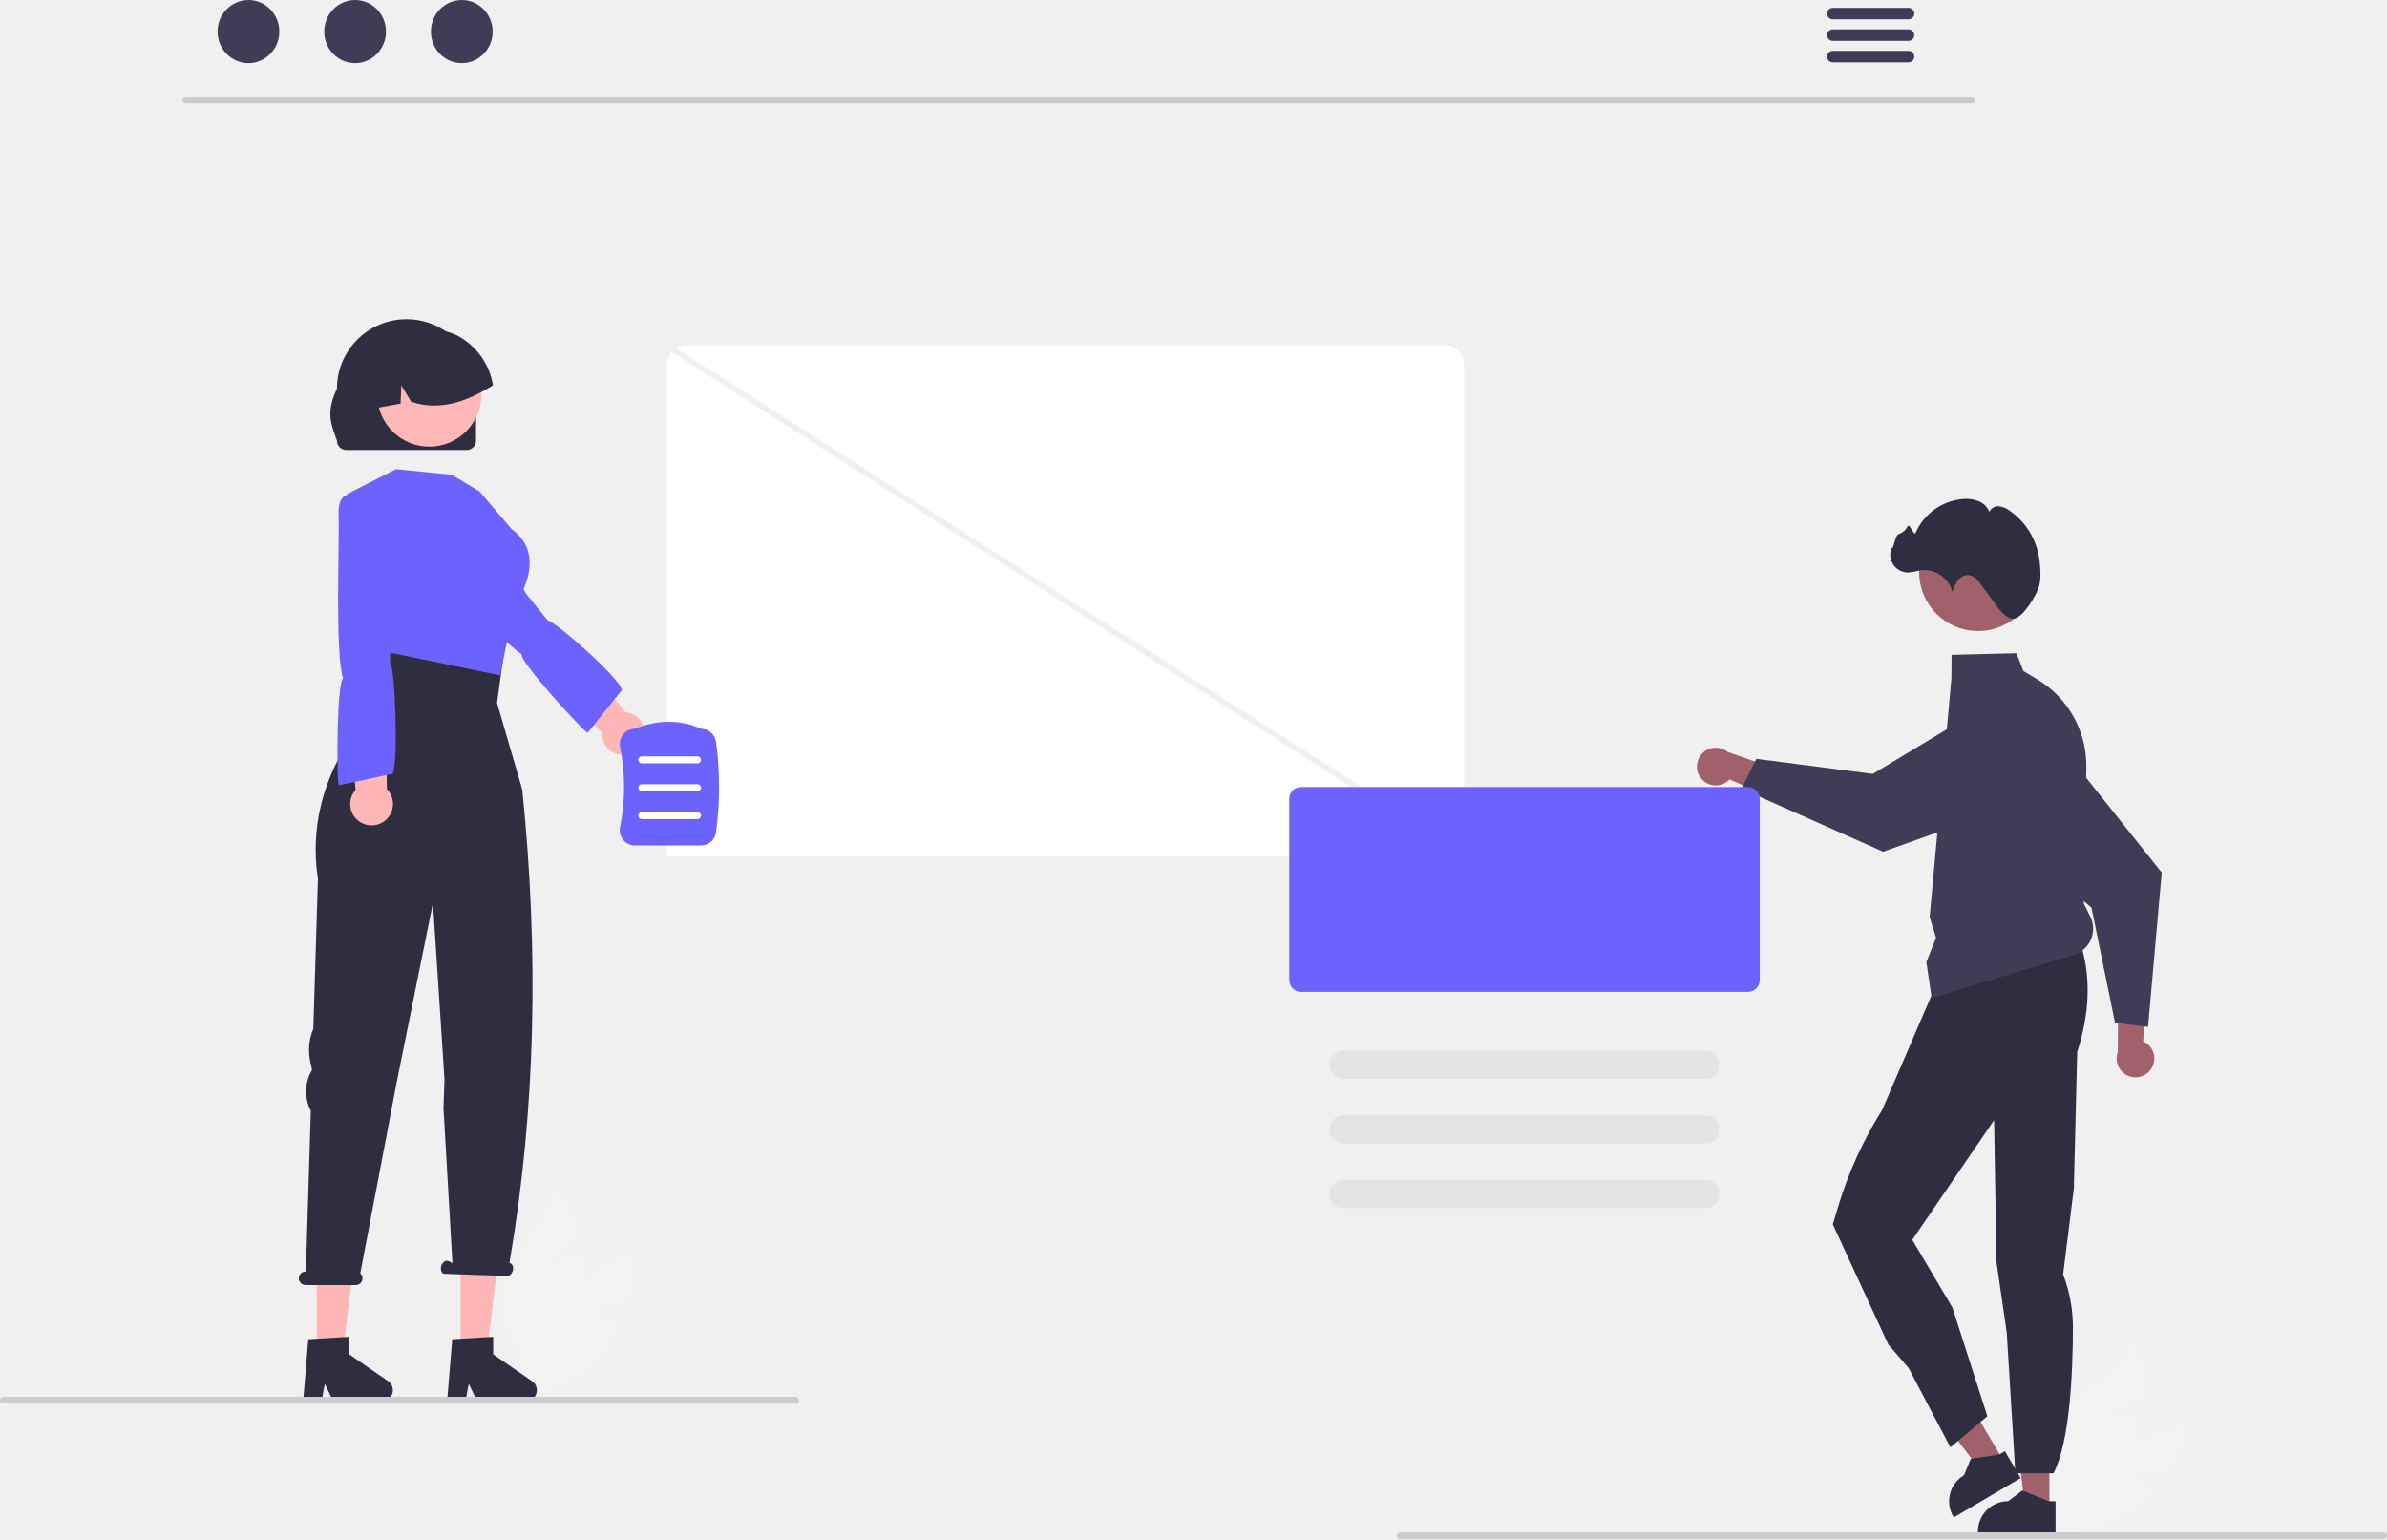
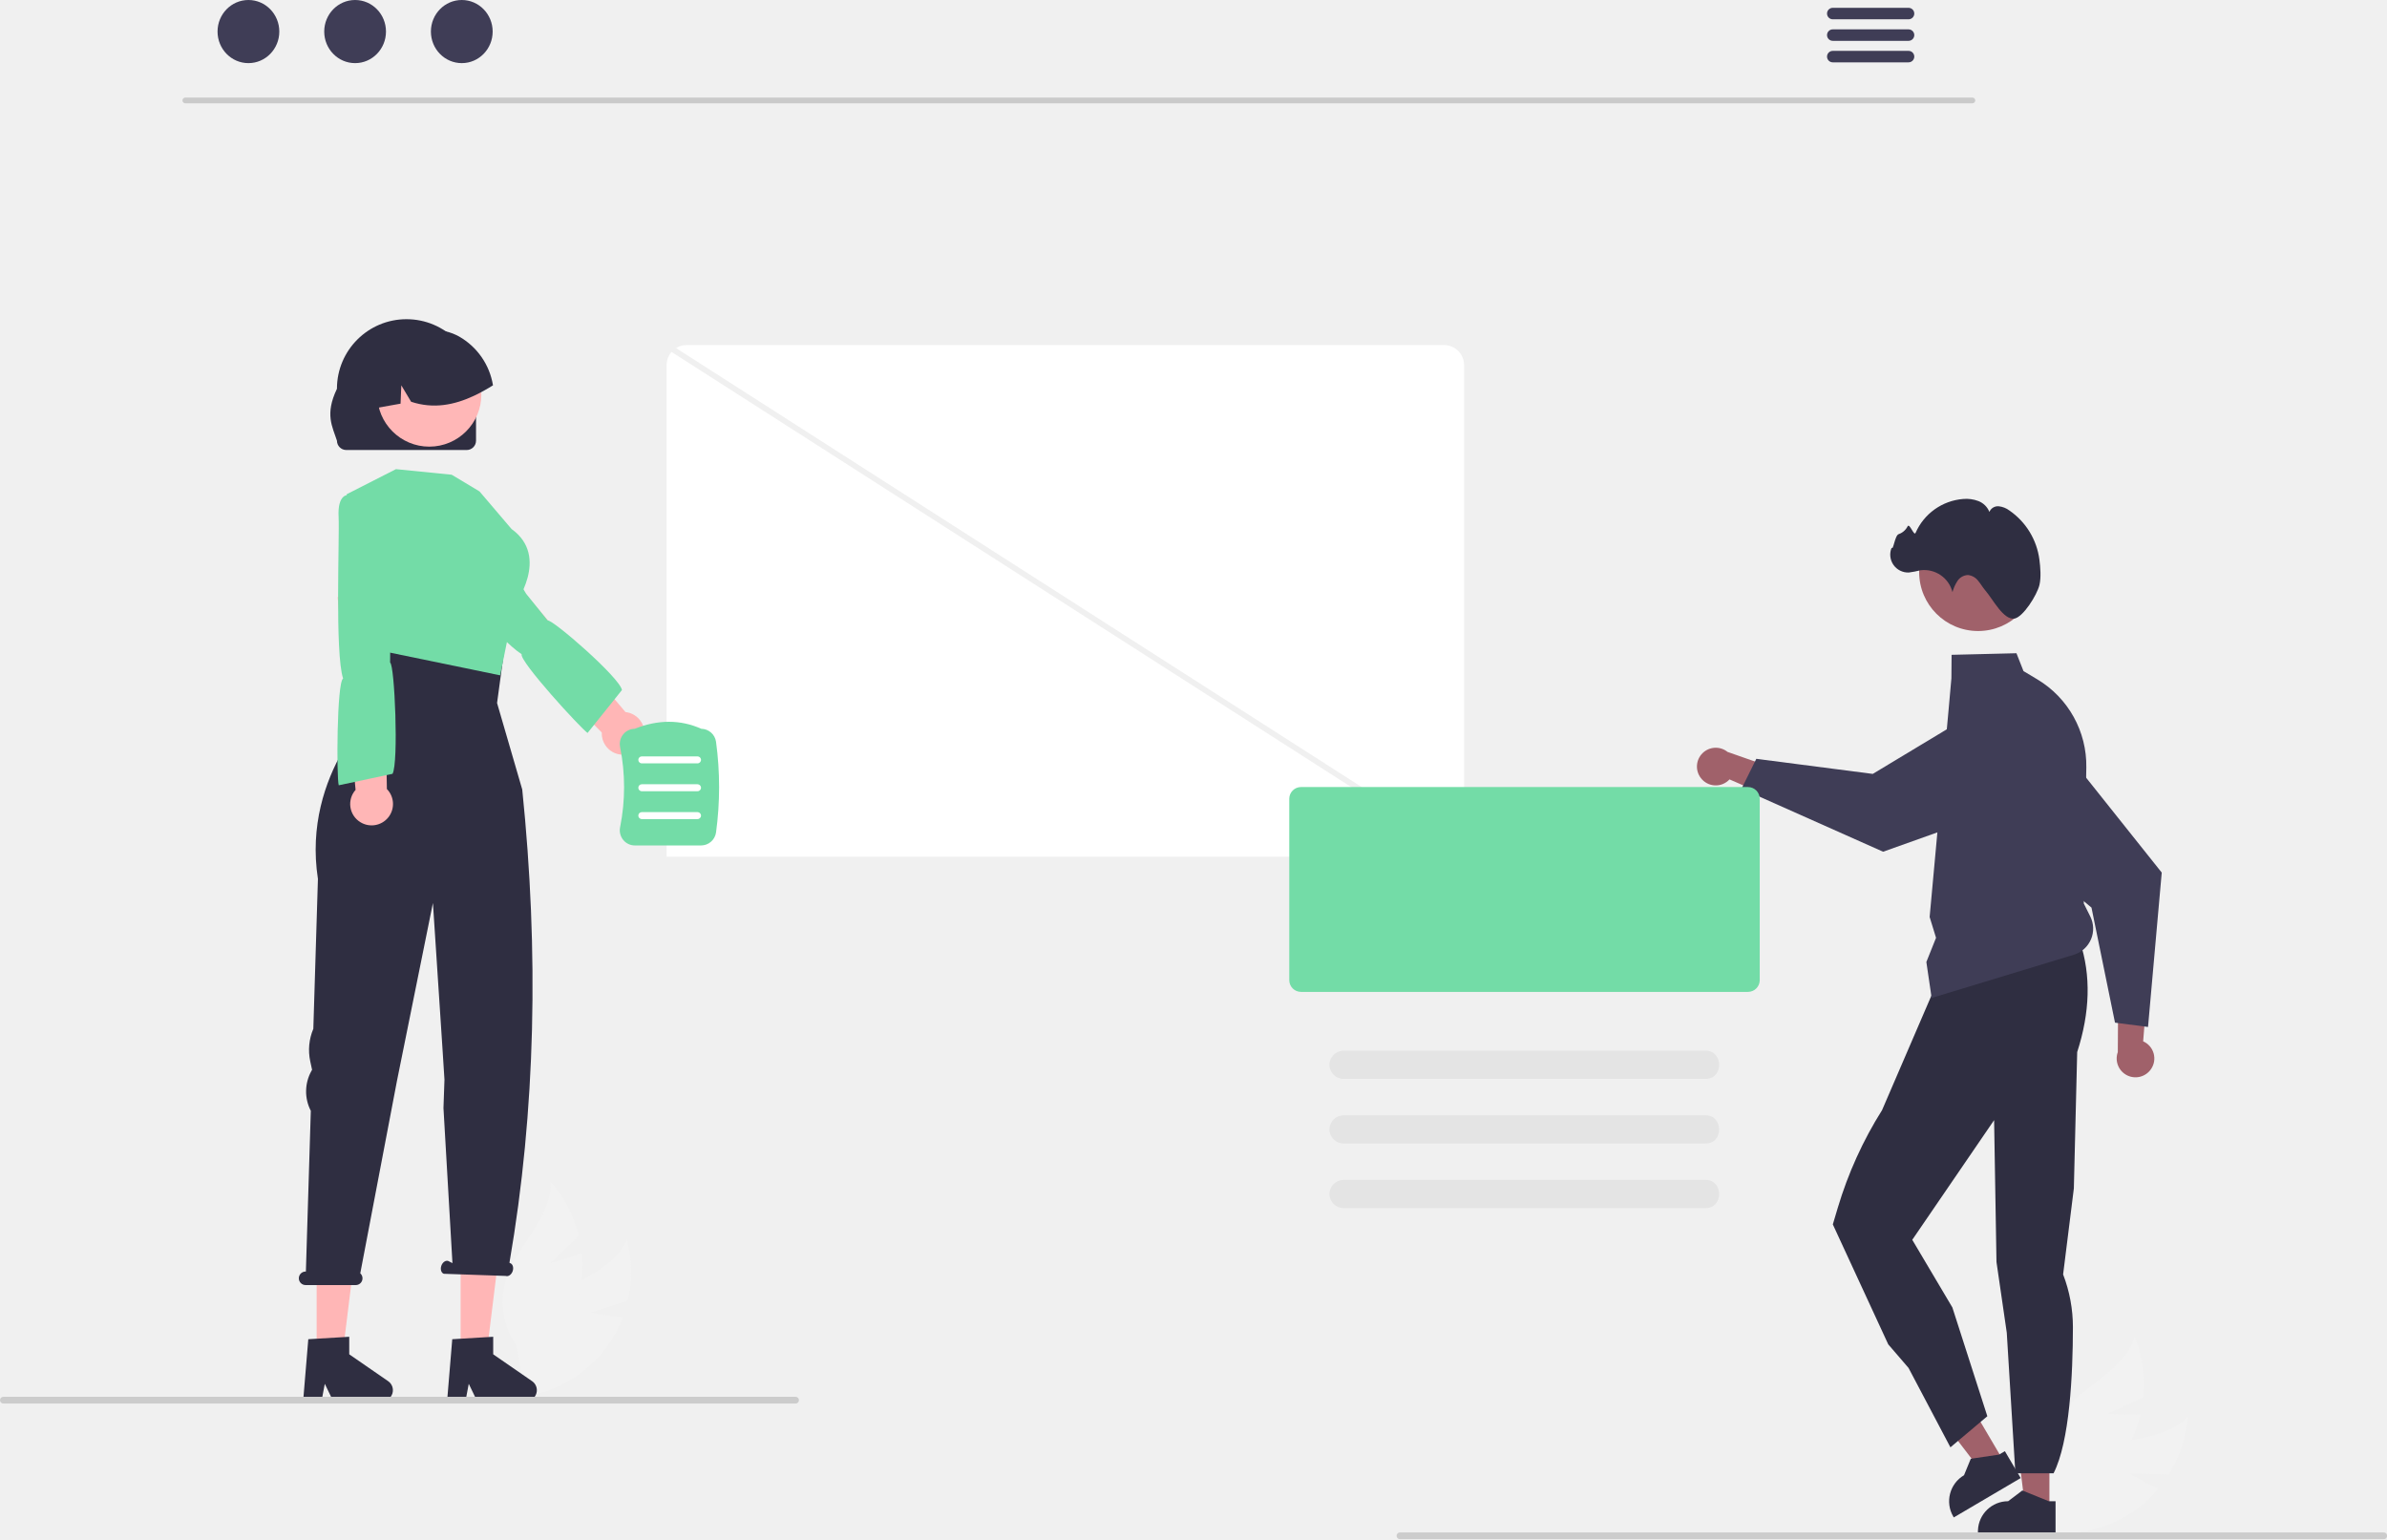
<svg xmlns="http://www.w3.org/2000/svg" data-name="Layer 1" width="844.521" height="544.595" viewBox="0 0 844.521 544.595">
  <path d="M931.141,699.039l13.887.366a44.822,44.822,0,0,0,6.757-20.48c-8.899,9.436-24.595,7.065-36.088,13.075a26.961,26.961,0,0,0-13.825,18.84l-5.726,8.018a45.177,45.177,0,0,0,37.191-6.91,43.639,43.639,0,0,0,8-7.473C936.185,702.091,931.141,699.039,931.141,699.039Z" transform="translate(-177.7395 -177.7025)" fill="#f2f2f2" />
  <path d="M923.491,677.894l12.592-5.866a44.822,44.822,0,0,0-3.086-21.344c-3.757,12.414-18.863,17.292-26.469,27.797a26.961,26.961,0,0,0-3.972,23.029l-1.549,9.73A45.177,45.177,0,0,0,931.213,688.469a43.638,43.638,0,0,0,3.828-10.257C929.368,678.377,923.491,677.894,923.491,677.894Z" transform="translate(-177.7395 -177.7025)" fill="#f2f2f2" />
  <polygon points="725.084 533.946 716.566 533.946 712.514 501.092 725.085 501.092 725.084 533.946" fill="#a0616a" />
  <path d="M902.596,708.865l-9.088-3.692-.268-.11-5.019,3.802a10.685,10.685,0,0,0-10.676,10.223c-.014.151-.014.309-.014.467v.351h27.465v-11.041Z" transform="translate(-177.7395 -177.7025)" fill="#2f2e41" />
  <polygon points="708.863 516.955 701.522 521.275 681.367 495.014 692.202 488.639 708.863 516.955" fill="#a0616a" />
  <path d="M891.672,698.986l-.997-1.698-3.609-6.132-1.877,1.107-.192.11-9.707,1.43-.289.041-2.392,5.823A10.69,10.69,0,0,0,868.814,714.303l.179.296,23.67-13.928Z" transform="translate(-177.7395 -177.7025)" fill="#2f2e41" />
  <path d="M913.611,510.797c3.994,12.044,3.571,25.118-.96,39.15l-1.183,48.236L907.67,628.61a52.099,52.099,0,0,1,3.467,18.681c-.016,16.741-1.142,40.525-6.849,51.698H890.782l-3.049-49.755-3.638-25.016-.449-26.807-.391-23.38-14.685,21.474-14.27,20.867,14.184,23.925,12.374,38.498-13.062,11-14.818-28.092-7.181-8.344-19.604-42.438,1.762-5.909a139.784,139.784,0,0,1,15.663-34.532l0,0,19.499-45.257Z" transform="translate(-177.7395 -177.7025)" fill="#2f2e41" />
  <path d="M688.662,519.797H420.652a8.076,8.076,0,0,1-8.066-8.066V306.863a8.075,8.075,0,0,1,8.066-8.066H688.662a8.075,8.075,0,0,1,8.066,8.066V511.73A8.076,8.076,0,0,1,688.662,519.797Z" transform="translate(-177.7395 -177.7025)" fill="#fff" />
  <path d="M688.662,520.797H420.653a9.077,9.077,0,0,1-9.066-9.066V306.863a9.077,9.077,0,0,1,9.066-9.066H688.662a9.077,9.077,0,0,1,9.066,9.066V511.73A9.077,9.077,0,0,1,688.662,520.797Zm-268.01-221a7.074,7.074,0,0,0-7.066,7.066V511.73a7.074,7.074,0,0,0,7.066,7.066H688.662a7.074,7.074,0,0,0,7.066-7.066V306.863a7.074,7.074,0,0,0-7.066-7.066Z" transform="translate(-177.7395 -177.7025)" fill="#f0f0f0" />
  <path d="M413.205,480.797V511.73a7.458,7.458,0,0,0,7.447,7.447H688.663a7.458,7.458,0,0,0,7.447-7.447V480.797Z" transform="translate(-177.7395 -177.7025)" fill="#f0f0f0" />
  <rect x="554.651" y="224.09" width="2" height="333.56" transform="translate(-250.8754 470.373) rotate(-57.37135)" fill="#f0f0f0" />
  <path d="M875.601,214.255H243.278a1.016,1.016,0,0,1,0-2.031H875.601a1.016,1.016,0,0,1,0,2.031Z" transform="translate(-177.7395 -177.7025)" fill="#cacaca" />
  <ellipse cx="87.893" cy="11.169" rx="10.925" ry="11.169" fill="#3f3d56" />
  <ellipse cx="125.636" cy="11.169" rx="10.925" ry="11.169" fill="#3f3d56" />
  <ellipse cx="163.378" cy="11.169" rx="10.925" ry="11.169" fill="#3f3d56" />
  <path d="M852.984,180.471h-26.81a2.03,2.03,0,0,0,0,4.06h26.81a2.03,2.03,0,0,0,0-4.06Z" transform="translate(-177.7395 -177.7025)" fill="#3f3d56" />
  <path d="M852.984,188.091h-26.81a2.03,2.03,0,0,0,0,4.06h26.81a2.03,2.03,0,0,0,0-4.06Z" transform="translate(-177.7395 -177.7025)" fill="#3f3d56" />
  <path d="M852.984,195.701h-26.81a2.03,2.03,0,0,0,0,4.06h26.81a2.03,2.03,0,0,0,0-4.06Z" transform="translate(-177.7395 -177.7025)" fill="#3f3d56" />
  <path d="M779.503,452.989a6.618,6.618,0,0,0,10.136.478l21.566,9.379-2.101-12.039-20.157-7.061a6.653,6.653,0,0,0-9.444,9.243Z" transform="translate(-177.7395 -177.7025)" fill="#a0616a" />
  <path d="M799.125,446.188l41.197,5.339,42.485-25.593a18.784,18.784,0,0,1,26.807,8.35h0a18.804,18.804,0,0,1-8.433,24.393l-57.089,20.344-.107.038L793.894,456.748Z" transform="translate(-177.7395 -177.7025)" fill="#3f3d56" />
  <path d="M859.287,518.079l3.424-8.561-2.265-7.36,6.71-73.361h0l.991-11.118.067-8.288,22.946-.56L893.65,415.15l4.924,2.944a35.646,35.646,0,0,1,17.307,31.181l-.889,48.121,2.29,4.58a9.638,9.638,0,0,1-5.68,13.49l-50.444,15.331Z" transform="translate(-177.7395 -177.7025)" fill="#3f3d56" />
  <circle cx="699.848" cy="202.421" r="20.849" fill="#a0616a" />
  <path d="M899.297,384.669c.622-2.62.336-6.306-.015-8.944a25.035,25.035,0,0,0-10.596-17.384,7.633,7.633,0,0,0-3.802-1.511,3.282,3.282,0,0,0-3.3,1.996,6.842,6.842,0,0,0-3.86-3.828,12.058,12.058,0,0,0-5.494-.74,20.08,20.08,0,0,0-16.752,11.975c-.557,1.323-2.112-3.564-2.818-2.314a5.557,5.557,0,0,1-3.151,2.769c-1.383.386-1.944,6.082-2.488,4.754a6.332,6.332,0,0,0,6.053,8.829,34.87,34.87,0,0,0,4.143-.793,10.329,10.329,0,0,1,11.309,7.731,13.685,13.685,0,0,1,1.8-4.006,4.632,4.632,0,0,1,3.716-2.042,5.204,5.204,0,0,1,3.576,2.056c.918,1.078,1.607,2.335,2.532,3.407,2.713,3.145,6.383,10.48,10.249,9.945C893.45,396.147,898.448,388.246,899.297,384.669Z" transform="translate(-177.7395 -177.7025)" fill="#2f2e41" />
  <path d="M938.826,555.894a6.618,6.618,0,0,0-2.837-9.743l1.874-23.442-10.706,5.893-.139,21.357a6.654,6.654,0,0,0,11.807,5.934Z" transform="translate(-177.7395 -177.7025)" fill="#a0616a" />
  <path d="M926.026,539.541l-8.317-40.701-37.993-31.882a18.784,18.784,0,0,1-.799-28.066h0a18.804,18.804,0,0,1,25.809.062l37.767,47.4.071.089-4.852,54.619Z" transform="translate(-177.7395 -177.7025)" fill="#3f3d56" />
  <path d="M1021.07,722.298h-347.988a1.191,1.191,0,1,1,0-2.381h347.988a1.191,1.191,0,1,1,0,2.381Z" transform="translate(-177.7395 -177.7025)" fill="#ccc" />
-   <path d="M796.177,528.654H638.038a4.161,4.161,0,0,1-4.157-4.157V460.332a4.161,4.161,0,0,1,4.157-4.157H796.177a4.161,4.161,0,0,1,4.157,4.157v64.166A4.161,4.161,0,0,1,796.177,528.654Z" transform="translate(-177.7395 -177.7025)" fill="#6c63ff" />
+   <path d="M796.177,528.654H638.038a4.161,4.161,0,0,1-4.157-4.157V460.332a4.161,4.161,0,0,1,4.157-4.157H796.177a4.161,4.161,0,0,1,4.157,4.157v64.166A4.161,4.161,0,0,1,796.177,528.654Z" transform="translate(-177.7395 -177.7025)" fill="#73dca7" />
  <path d="M781.12,559.435h-128.024a4.988,4.988,0,1,1,0-9.976h128.024C787.552,549.37,787.616,559.526,781.12,559.435Z" transform="translate(-177.7395 -177.7025)" fill="#e4e4e4" />
  <path d="M781.12,582.297h-128.024a4.988,4.988,0,0,1,0-9.976h128.024C787.552,572.231,787.616,582.387,781.12,582.297Z" transform="translate(-177.7395 -177.7025)" fill="#e4e4e4" />
  <path d="M781.12,605.158h-128.024a4.988,4.988,0,1,1,0-9.976h128.024C787.552,595.092,787.616,605.249,781.12,605.158Z" transform="translate(-177.7395 -177.7025)" fill="#e4e4e4" />
  <path d="M386.638,642.093l13.242-4.2a44.822,44.822,0,0,0-.319-21.564c-5.32,11.829-20.927,14.727-29.82,24.168a26.961,26.961,0,0,0-6.897,22.328l-2.786,9.451a45.177,45.177,0,0,0,32.88-18.703,43.639,43.639,0,0,0,5.113-9.68C392.404,643.327,386.638,642.093,386.638,642.093Z" transform="translate(-177.7395 -177.7025)" fill="#f2f2f2" />
  <path d="M372.489,624.618l9.979-9.665a44.822,44.822,0,0,0-9.902-19.158c.514,12.96-12.163,22.514-15.912,34.93a26.961,26.961,0,0,0,3.785,23.06l1.721,9.701a45.177,45.177,0,0,0,21.087-31.404,43.639,43.639,0,0,0,.259-10.945C378.199,623.15,372.489,624.618,372.489,624.618Z" transform="translate(-177.7395 -177.7025)" fill="#f2f2f2" />
  <path d="M399.166,444.669a7.523,7.523,0,0,1-8.515-7.782l-48.096-48.801,13.427-9.347L399.036,429.648a7.564,7.564,0,0,1,.13,15.021Z" transform="translate(-177.7395 -177.7025)" fill="#ffb6b6" />
-   <path d="M327.758,366.978s-3.409,2.043,2.265,8.265c4.542,4.981,24.363,28.928,32.274,33.928-.863,2.491,21.022,26.342,23.323,27.863l12.164-15.18c-.695-4.352-24.629-25.13-26.278-24.601l-7.632-9.486-17.292-29.004-16.387,6.694Z" transform="translate(-177.7395 -177.7025)" fill="#6c63ff" />
+   <path d="M327.758,366.978s-3.409,2.043,2.265,8.265c4.542,4.981,24.363,28.928,32.274,33.928-.863,2.491,21.022,26.342,23.323,27.863l12.164-15.18c-.695-4.352-24.629-25.13-26.278-24.601l-7.632-9.486-17.292-29.004-16.387,6.694Z" transform="translate(-177.7395 -177.7025)" fill="#73dca7" />
  <polygon points="112.035 480.052 121.102 480.052 125.417 445.078 112.034 445.078 112.035 480.052" fill="#ffb6b6" />
  <path d="M286.815,651.544l14.486-.865v6.207l13.773,9.512a3.877,3.877,0,0,1-2.203,7.067l-17.246,0-2.973-6.139-1.161,6.139h-6.503Z" transform="translate(-177.7395 -177.7025)" fill="#2f2e41" />
  <polygon points="162.968 480.052 172.035 480.052 176.35 445.078 162.968 445.078 162.968 480.052" fill="#ffb6b6" />
  <path d="M337.748,651.544l14.486-.865v6.207l13.773,9.512a3.877,3.877,0,0,1-2.203,7.067l-17.246,0-2.973-6.139-1.161,6.139h-6.503Z" transform="translate(-177.7395 -177.7025)" fill="#2f2e41" />
  <path d="M285.862,627.594h.099l1.744-56.867a14.87,14.87,0,0,1,.195-14.052l.25-.452-.647-3.001a19.114,19.114,0,0,1,1.092-11.503l1.627-53.046c-5.812-37.667,21.886-62.232,21.886-62.232l-5.062-21.293,50.112-4.929-3.557,26.222,8.908,30.606c5.889,57.374,4.82,113.283-4.525,167.45l.255.129c.917.317,1.311,1.587.879,2.838s-1.525,2.008-2.443,1.692l-21.913-.762c-.917-.317-1.311-1.587-.879-2.838.432-1.251,1.525-2.008,2.443-1.692l1.49.754-3.178-54.875.353-10.023-.726-11.371-3.359-51.147-12.714,62.897-12.986,68.129a2.389,2.389,0,0,1-1.611,4.16h-17.732a2.396,2.396,0,0,1,0-4.793Z" transform="translate(-177.7395 -177.7025)" fill="#2f2e41" />
-   <path d="M347.397,351.582l-9.855-5.913-19.71-1.971-17.421,8.871.175,27.1,11.052,28.107,43.055,8.874,5.023-24.701s12.811-17.207-.985-27.062Z" transform="translate(-177.7395 -177.7025)" fill="#6c63ff" />
+   <path d="M347.397,351.582l-9.855-5.913-19.71-1.971-17.421,8.871.175,27.1,11.052,28.107,43.055,8.874,5.023-24.701s12.811-17.207-.985-27.062Z" transform="translate(-177.7395 -177.7025)" fill="#73dca7" />
  <path d="M305.212,468.589a7.523,7.523,0,0,1-1.668-11.414l-6.355-68.223,16.311,1.26,1.118,66.665a7.564,7.564,0,0,1-9.406,11.713Z" transform="translate(-177.7395 -177.7025)" fill="#ffb6b6" />
-   <path d="M301.016,352.841s-3.932-.575-3.477,7.832c.365,6.731-1.368,48.219,1.593,57.097-2.245,1.383-2.364,35.15-1.545,37.784l19.025-4.055c2.216-3.809.757-38.721-.854-39.355l.095-12.175,4.205-40.131-16.191-6.633Z" transform="translate(-177.7395 -177.7025)" fill="#6c63ff" />
-   <path d="M398.248,474.901a5.411,5.411,0,0,1-1.117-4.511,72.012,72.012,0,0,0,0-28.373,5.411,5.411,0,0,1,1.117-4.511,5.289,5.289,0,0,1,4.025-1.941c8.288-3.303,16.225-3.303,23.595 0a5.352,5.352,0,0,1,5.205,4.599,119.103,119.103,0,0,1,0,32.077,5.351,5.351,0,0,1-5.294,4.6H402.353A5.288,5.288,0,0,1,398.248,474.901Z" transform="translate(-177.7395 -177.7025)" fill="#6c63ff" />
+   <path d="M301.016,352.841s-3.932-.575-3.477,7.832c.365,6.731-1.368,48.219,1.593,57.097-2.245,1.383-2.364,35.15-1.545,37.784l19.025-4.055c2.216-3.809.757-38.721-.854-39.355l.095-12.175,4.205-40.131-16.191-6.633Z" transform="translate(-177.7395 -177.7025)" fill="#73dca7" />
+   <path d="M398.248,474.901a5.411,5.411,0,0,1-1.117-4.511,72.012,72.012,0,0,0,0-28.373,5.411,5.411,0,0,1,1.117-4.511,5.289,5.289,0,0,1,4.025-1.941c8.288-3.303,16.225-3.303,23.595 0a5.352,5.352,0,0,1,5.205,4.599,119.103,119.103,0,0,1,0,32.077,5.351,5.351,0,0,1-5.294,4.6H402.353A5.288,5.288,0,0,1,398.248,474.901Z" transform="translate(-177.7395 -177.7025)" fill="#73dca7" />
  <path d="M404.807,447.795h19.716a1.232,1.232,0,0,0,0-2.465h-19.716a1.232,1.232,0,0,0,0,2.465Z" transform="translate(-177.7395 -177.7025)" fill="#fff" />
  <path d="M404.807,457.653h19.716a1.232,1.232,0,0,0,0-2.465h-19.716a1.232,1.232,0,0,0,0,2.465Z" transform="translate(-177.7395 -177.7025)" fill="#fff" />
  <path d="M404.807,467.511h19.716a1.232,1.232,0,0,0,0-2.465h-19.716a1.232,1.232,0,0,0,0,2.465Z" transform="translate(-177.7395 -177.7025)" fill="#fff" />
  <path d="M460.41,673.108a1.186,1.186,0,0,1-1.19,1.19h-280.29a1.19,1.19,0,1,1,0-2.38h280.29A1.187,1.187,0,0,1,460.41,673.108Z" transform="translate(-177.7395 -177.7025)" fill="#ccc" />
-   <path id="a0ad7a78-ce9c-4e5a-964d-79d0781968c2-64" data-name="a1ca5f83-7fa1-45b1-9d3b-bf096f25c0e5" d="M346.16,333.624V315.262a24.604,24.604,0,1,0-49.208-.032v.032c-4.336,9.036-1.624,13.333,0,18.361a3.309,3.309,0,0,0,3.304,3.304h42.599A3.309,3.309,0,0,0,346.16,333.624Z" transform="translate(-177.7395 -177.7025)" fill="#2f2e41" />
+   <path id="a0ad7a78-ce9c-4e5a-964d-79d0781968c2-52" data-name="a1ca5f83-7fa1-45b1-9d3b-bf096f25c0e5" d="M346.16,333.624V315.262a24.604,24.604,0,1,0-49.208-.032v.032c-4.336,9.036-1.624,13.333,0,18.361a3.309,3.309,0,0,0,3.304,3.304h42.599A3.309,3.309,0,0,0,346.16,333.624Z" transform="translate(-177.7395 -177.7025)" fill="#2f2e41" />
  <circle cx="151.883" cy="139.615" r="18.417" fill="#ffb7b7" />
  <path d="M310.349,322.145c.167-.026.334-.062.501-.088,2.873-.509,5.745-1.01,8.609-1.529l.264-6.492,3.47,5.816c7.915,2.627,15.321,1.142,22.288-2.135a62.923,62.923,0,0,0,6.677-3.681,24.407,24.407,0,0,0-11.992-17.272c-.264-.149-.518-.281-.782-.413a.009.009,0,0,1-.009-.009c-.448-.211-.905-.413-1.362-.597a20.287,20.287,0,0,0-21.295,4.129C311.095,305.243,308.565,314.107,310.349,322.145Z" transform="translate(-177.7395 -177.7025)" fill="#2f2e41" />
</svg>
